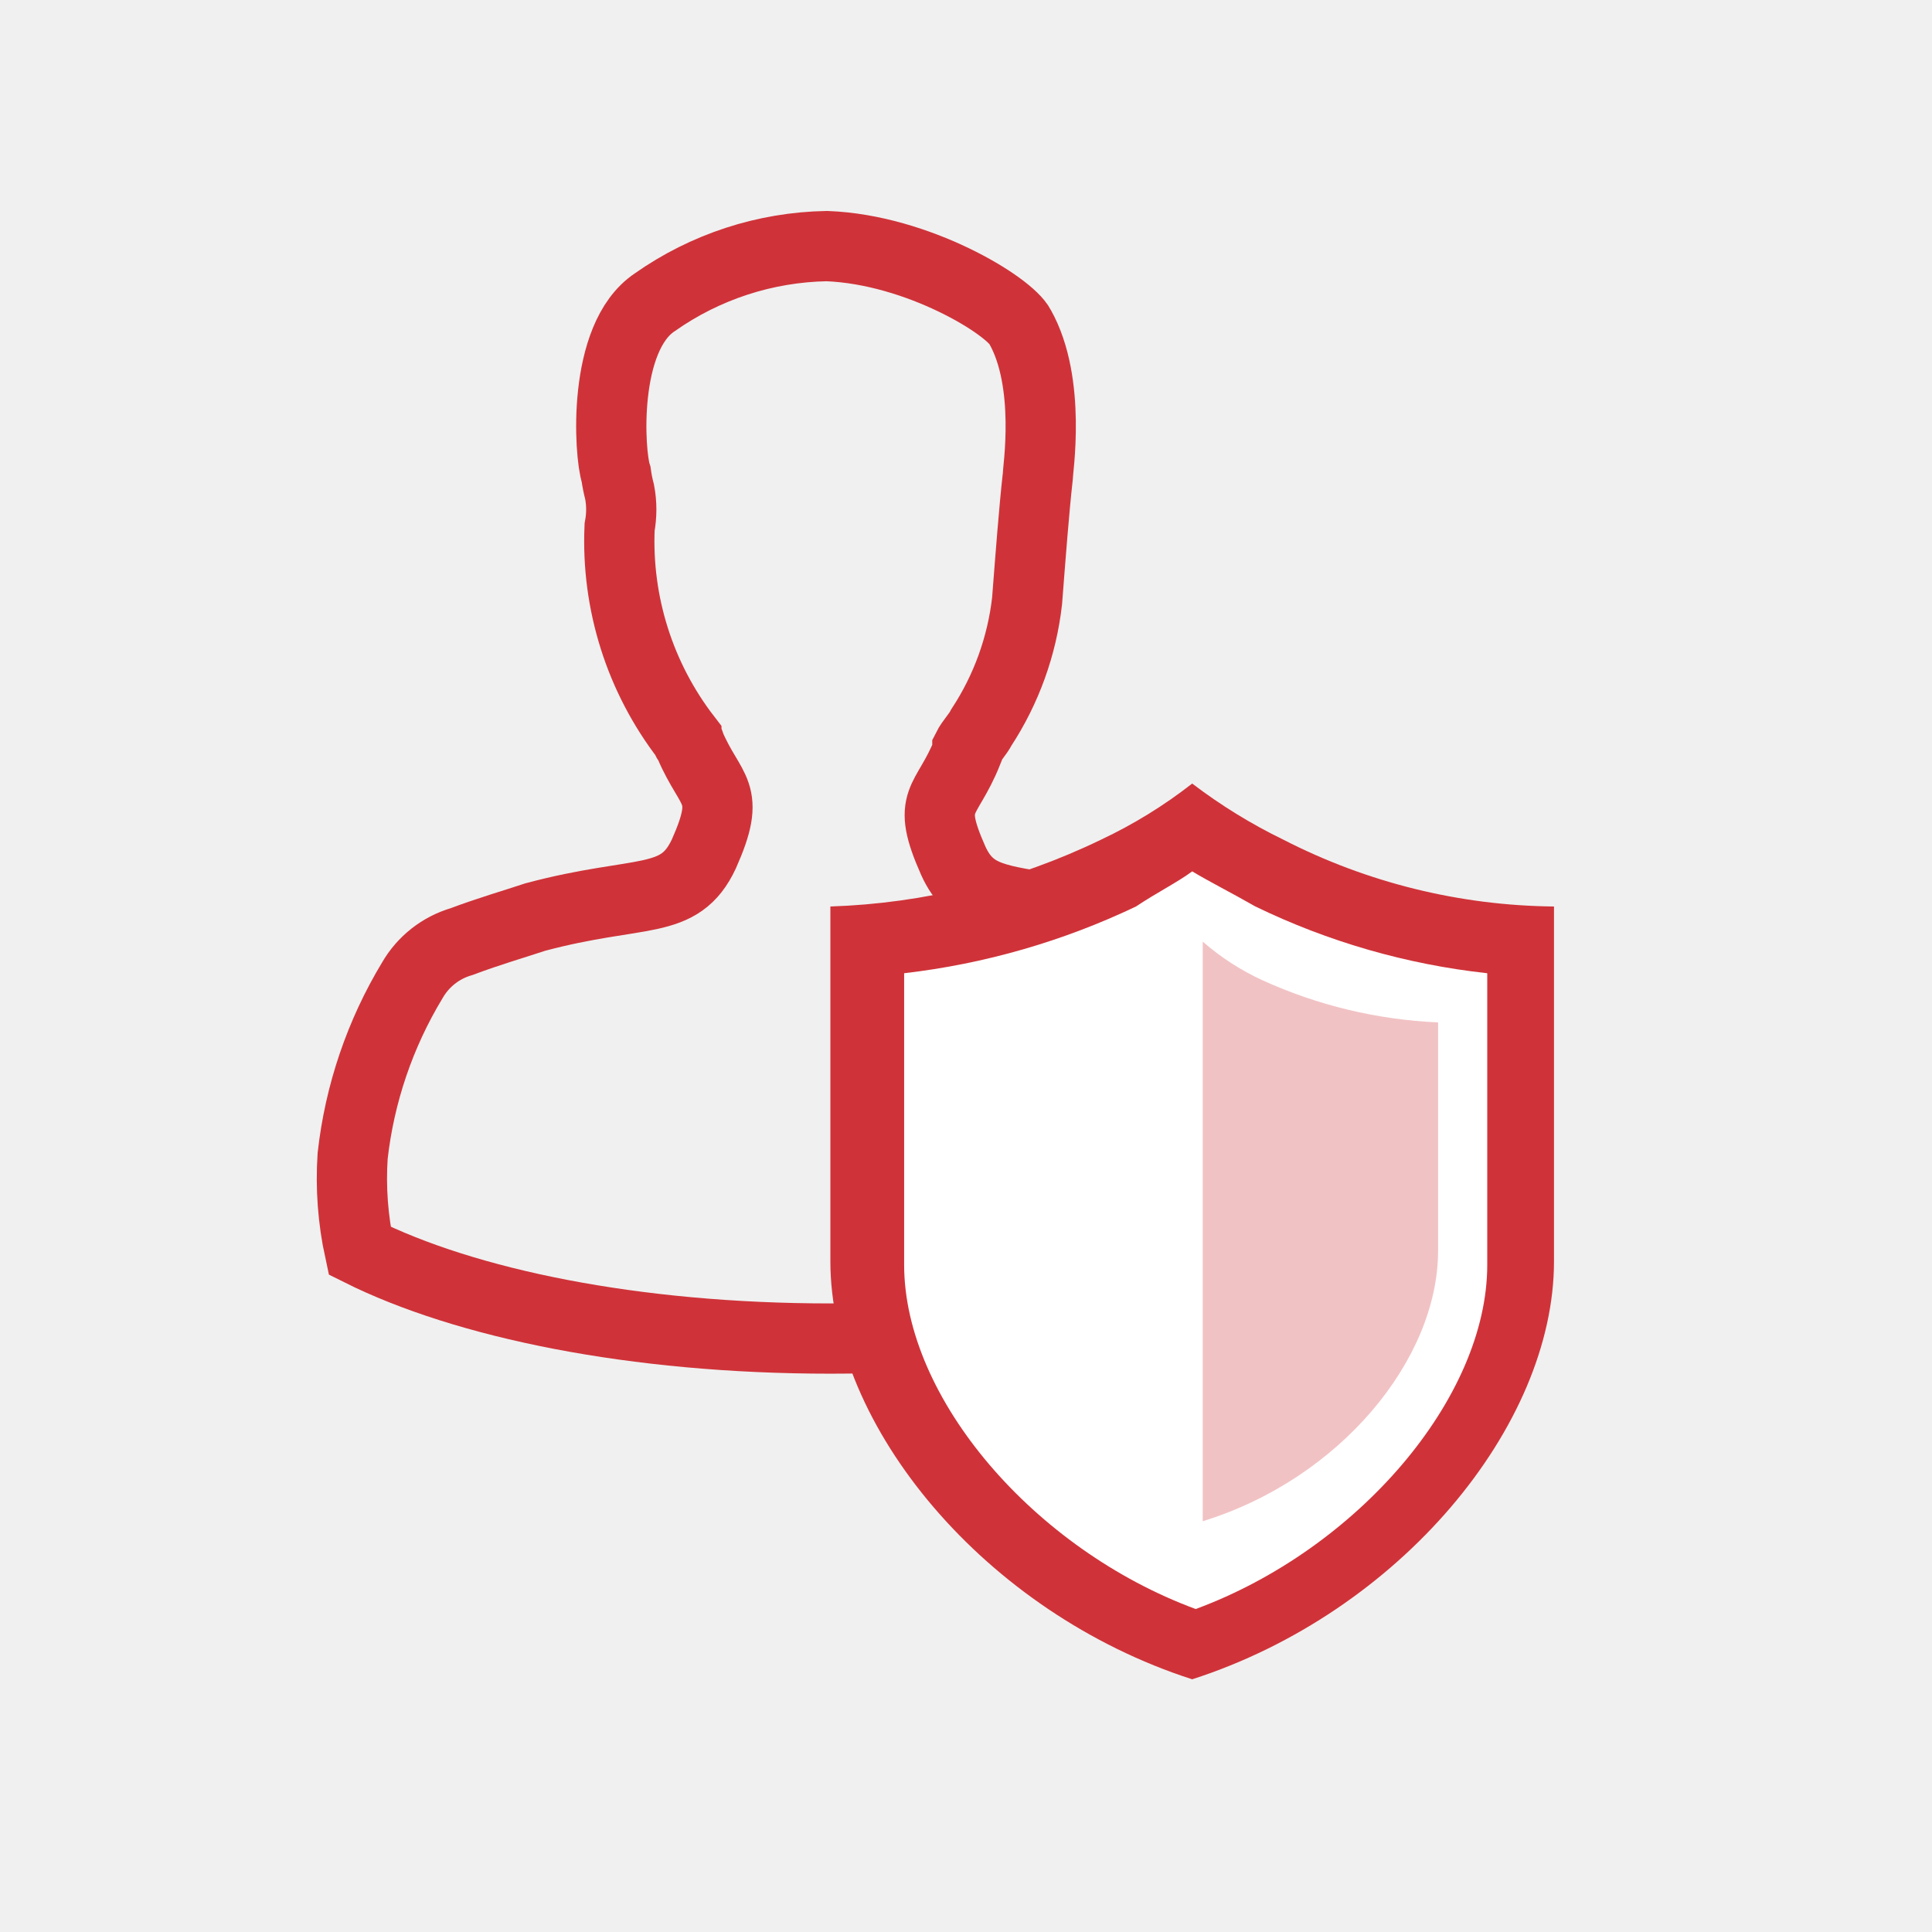
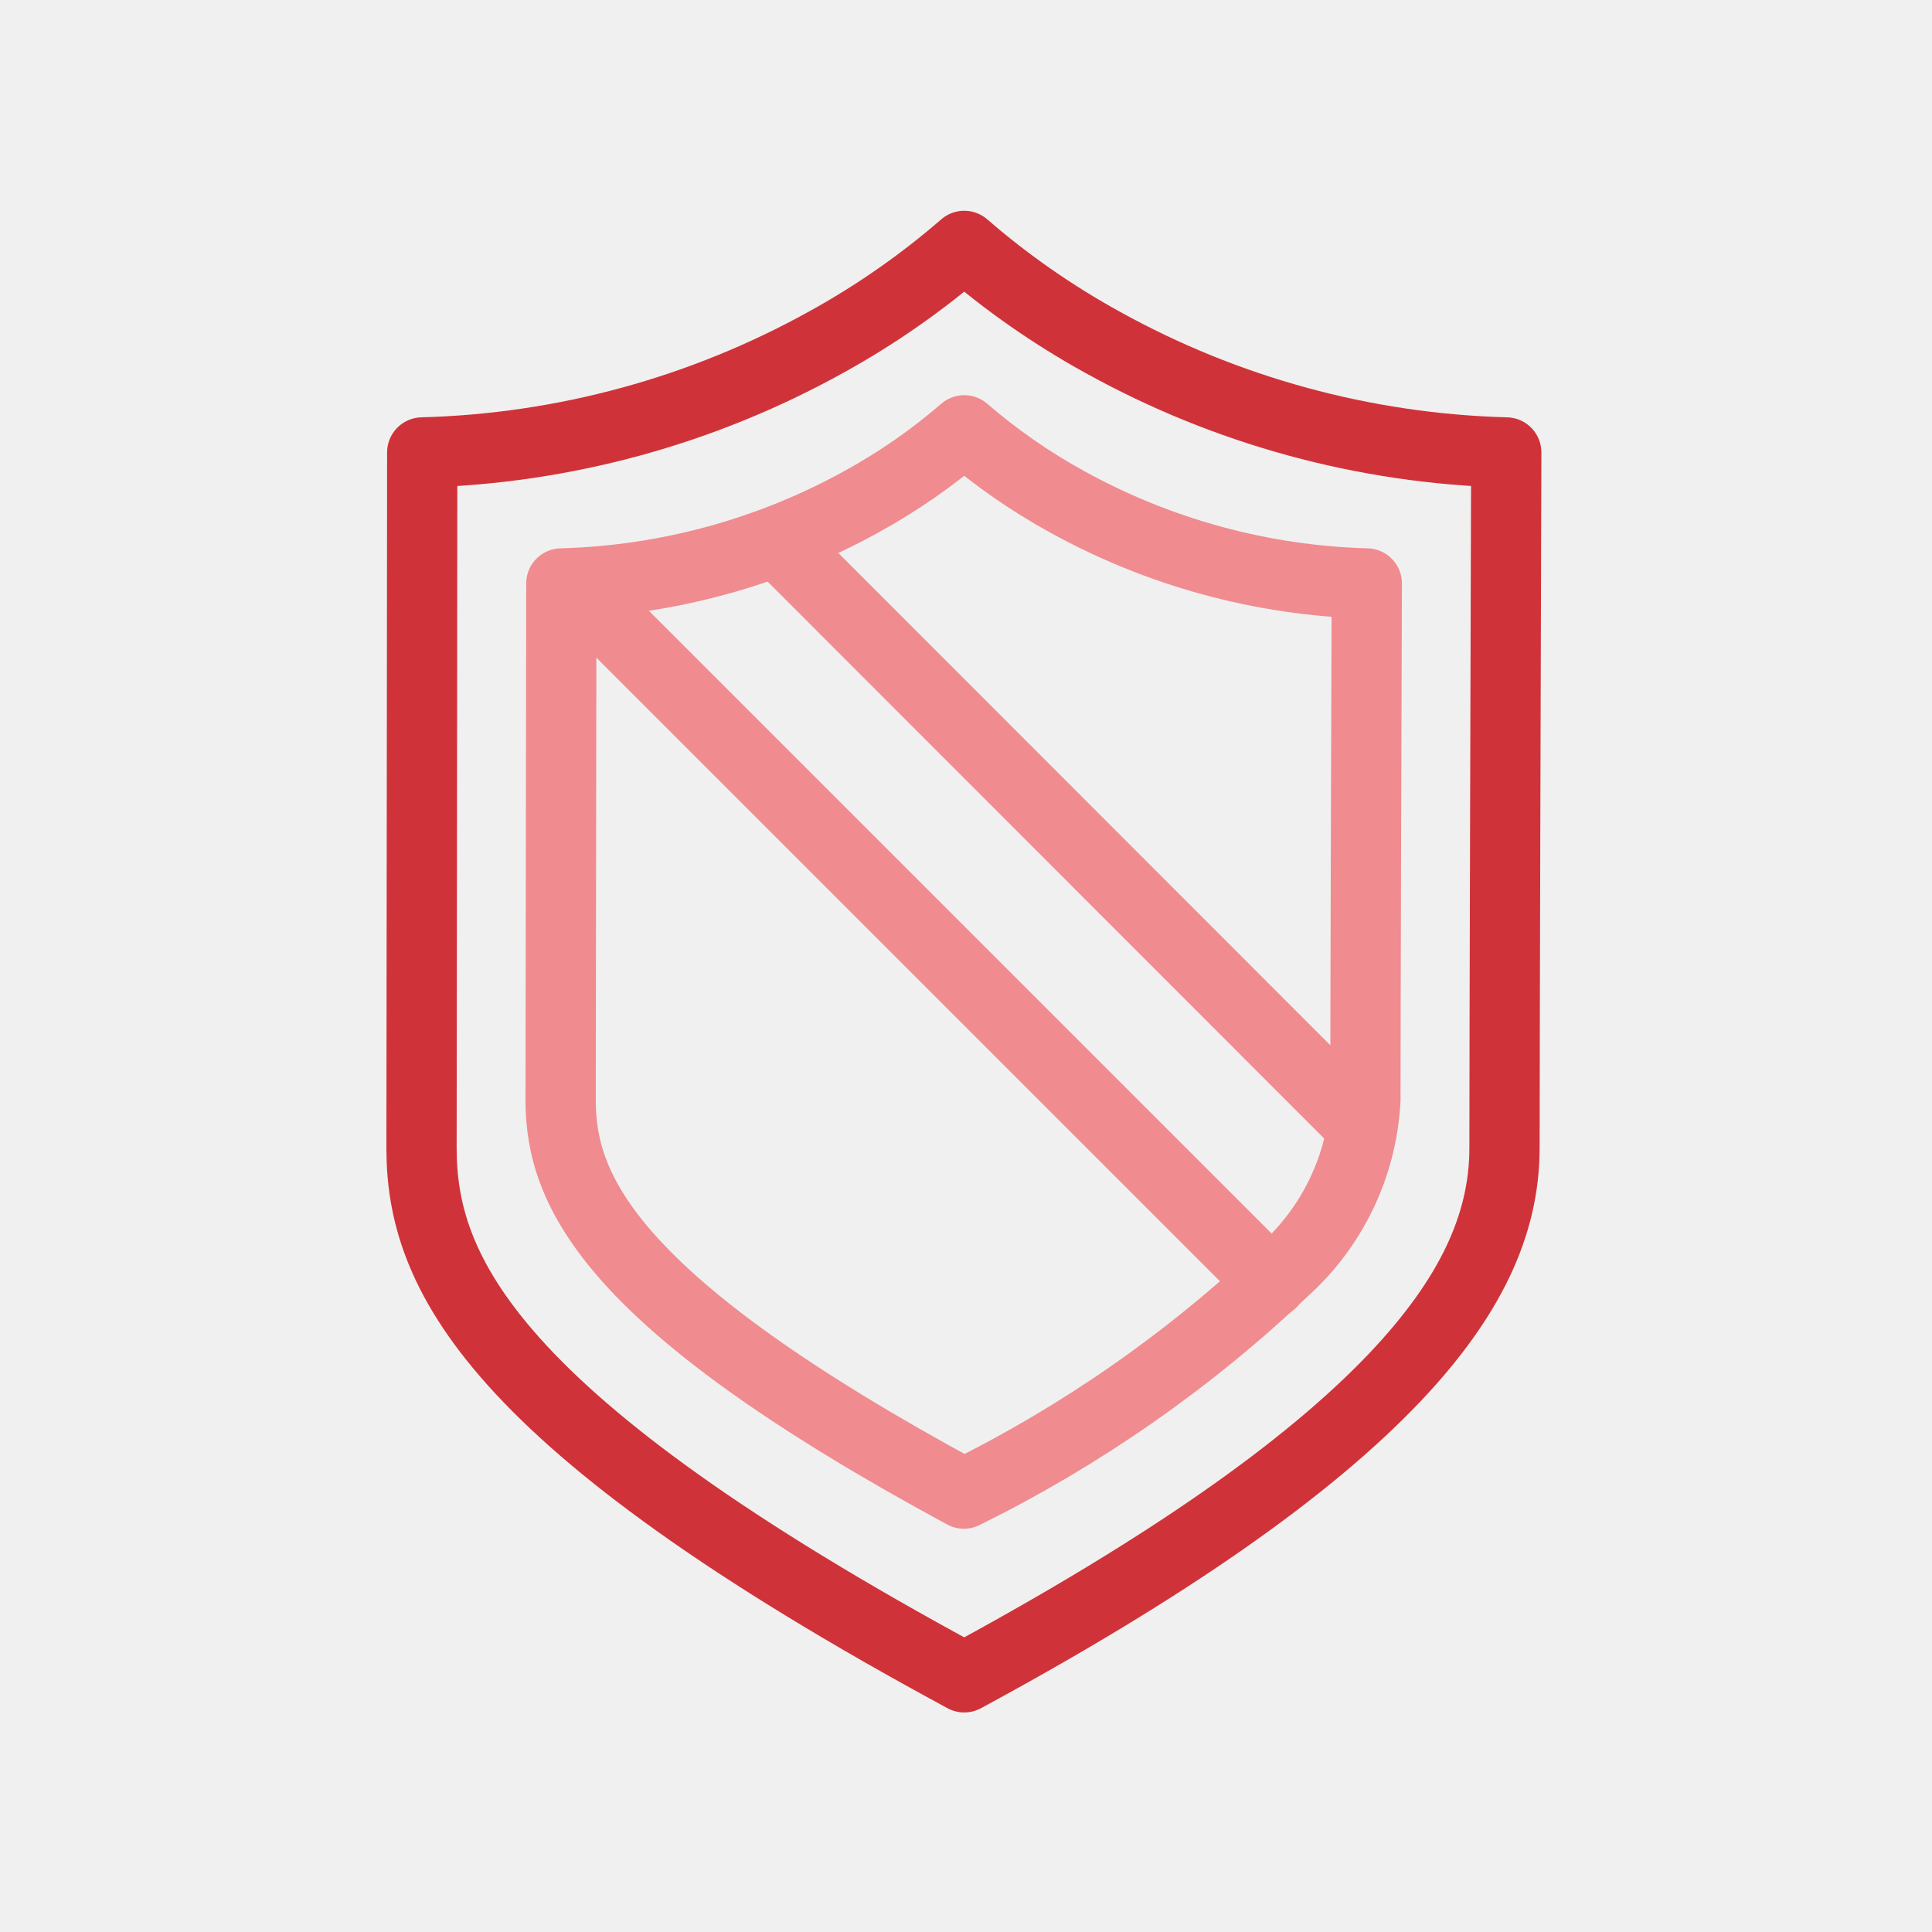
- <svg xmlns="http://www.w3.org/2000/svg" viewBox="0 0 55 55">
-   <defs>
-     <style>
-       .cls-1, .cls-2 {
-         fill: none;
-       }
- 
-       .cls-2 {
-         stroke: #cf3339;
-         stroke-miterlimit: 10;
-         stroke-width: 2px;
-       }
- 
-       .cls-3 {
-         fill: #fff;
-       }
- 
-       .cls-4 {
-         fill: #cf3339;
-       }
- 
-       .cls-5 {
-         opacity: 0.3;
-       }
-     </style>
-   </defs>
-   <g id="ico-menu-insurant" transform="translate(-517 -1375)">
-     <g id="Symbol_350_18" data-name="Symbol 350 – 18" transform="translate(325 153)">
-       <rect id="Rectangle_2707" data-name="Rectangle 2707" class="cls-1" width="55" height="55" transform="translate(192 1222)" />
+ <svg xmlns="http://www.w3.org/2000/svg" width="55" height="55" viewBox="0 0 55 55">
+   <g id="Group_3627" data-name="Group 3627" transform="translate(-517 -1375)">
+     <g id="Symbol_350_41" data-name="Symbol 350 – 41" transform="translate(325 153)">
+       <rect id="Rectangle_2707" data-name="Rectangle 2707" width="55" height="55" transform="translate(192 1222)" fill="none" />
    </g>
-     <g id="Group_3401" data-name="Group 3401" transform="translate(526.039 1381.006)">
-       <path id="Path_2047" data-name="Path 2047" class="cls-2" d="M28.2,27a12.374,12.374,0,0,0-1.8-5,5.3,5.3,0,0,0-1.2-1,21.294,21.294,0,0,0-4.1-1.1c-1.7-.3-2.5-.3-3-1.4-.8-1.8-.2-1.6.4-3.1v-.1c.1-.2.3-.4.4-.6a8.271,8.271,0,0,0,1.3-3.6c.1-1.3.2-2.6.3-3.5,0-.2.4-2.7-.5-4.3-.3-.6-2.9-2.2-5.5-2.3A8.768,8.768,0,0,0,9.6,2.6c-1.5,1-1.3,4.3-1.1,4.9a4.331,4.331,0,0,0,.1.5,2.687,2.687,0,0,1,0,1,9.165,9.165,0,0,0,1.9,6c0,.1.1.1.1.2h0c.6,1.4,1.2,1.3.4,3.1-.7,1.5-1.8,1-4.8,1.8-.6.2-1.3.4-2.1.7a2.388,2.388,0,0,0-1.4,1.1,12.322,12.322,0,0,0-1.7,5,9.7,9.7,0,0,0,.2,2.7c3,1.5,7.8,2.5,13.4,2.5,5.5,0,10.4-1,13.4-2.5C28.1,28.5,28.2,27.4,28.2,27Z" />
-       <g id="Group_3397" data-name="Group 3397">
-         <path id="Path_2048" data-name="Path 2048" class="cls-3" d="M24.9,40.7c-5.2-1.8-9.3-6.5-9.3-10.9V20.6a19.055,19.055,0,0,0,7.2-1.9A18.314,18.314,0,0,0,25,17.4a18.314,18.314,0,0,0,2.2,1.3,18.525,18.525,0,0,0,7.2,1.9v9.2C34.3,34.2,30.2,39,24.9,40.7Z" />
-         <g id="Group_3396" data-name="Group 3396">
-           <path id="Path_2049" data-name="Path 2049" class="cls-4" d="M24.9,18.8c.5.3,1.1.6,1.8,1a20.155,20.155,0,0,0,6.6,1.9V30c0,3.8-3.7,8.1-8.3,9.8-4.6-1.7-8.3-6-8.3-9.8V21.7a20.95,20.95,0,0,0,6.6-1.9c.6-.4,1.2-.7,1.6-1m0-2.5a13.675,13.675,0,0,1-2.6,1.6,19.123,19.123,0,0,1-7.7,1.9V29.9c0,4.7,4.4,10,10.3,11.9,5.9-1.9,10.3-7.2,10.3-11.9V19.8a17.218,17.218,0,0,1-7.7-1.9,15.377,15.377,0,0,1-2.6-1.6Z" />
+     <g id="Group_3546" data-name="Group 3546" transform="translate(528 1381)">
+       <g id="Group_3547" data-name="Group 3547">
+         <g id="Group_3546-2" data-name="Group 3546">
+           <path id="Path_2208" data-name="Path 2208" d="M1.02,6.88c0,3.24-.02,17.5-.02,19.8,0,3.49,1.88,7.74,15.45,15.07,5.75-3.11,9.76-5.91,12.26-8.54,2.13-2.25,3.12-4.33,3.12-6.53,0-2.83.04-16.62.05-19.8a25.065,25.065,0,0,1-11.5-3.14A22.794,22.794,0,0,1,16.45,1a22.794,22.794,0,0,1-3.93,2.74A25.065,25.065,0,0,1,1.02,6.88Z" fill="none" stroke="#cf3339" stroke-linecap="round" stroke-linejoin="round" stroke-miterlimit="10" stroke-width="2" />
        </g>
      </g>
-       <g id="Group_3400" data-name="Group 3400" class="cls-5">
-         <g id="Group_3399" data-name="Group 3399">
-           <g id="Group_3398" data-name="Group 3398">
-             <path id="Path_2050" data-name="Path 2050" class="cls-4" d="M25.2,37.3c3.9-1.2,6.7-4.6,6.7-7.7V23.1a13.5,13.5,0,0,1-5-1.2,7.1,7.1,0,0,1-1.7-1.1Z" />
+       <g id="Group_3550" data-name="Group 3550">
+         <g id="Group_3549" data-name="Group 3549">
+           <g id="Group_3548" data-name="Group 3548">
+             <path id="Path_2209" data-name="Path 2209" d="M4.98,10.61c0,2.41-.02,13-.02,14.71,0,2.59,1.4,5.75,11.48,11.2a37.076,37.076,0,0,0,9.11-6.35,7.025,7.025,0,0,0,2.32-4.85c0-2.1.03-12.34.04-14.71a18.712,18.712,0,0,1-8.54-2.33,16.954,16.954,0,0,1-2.92-2.03,16.954,16.954,0,0,1-2.92,2.03A18.721,18.721,0,0,1,4.98,10.61Z" fill="none" stroke="#f08b8f" stroke-linecap="round" stroke-linejoin="round" stroke-miterlimit="10" stroke-width="2" />
          </g>
        </g>
+         <line id="Line_1641" data-name="Line 1641" x2="16.29" y2="16.3" transform="translate(11.2 9.49)" fill="none" stroke="#f08b8f" stroke-linecap="round" stroke-linejoin="round" stroke-miterlimit="10" stroke-width="2" />
+         <line id="Line_1642" data-name="Line 1642" x2="19.61" y2="19.61" transform="translate(5.58 10.91)" fill="none" stroke="#f08b8f" stroke-linecap="round" stroke-linejoin="round" stroke-miterlimit="10" stroke-width="2" />
      </g>
    </g>
  </g>
</svg>
